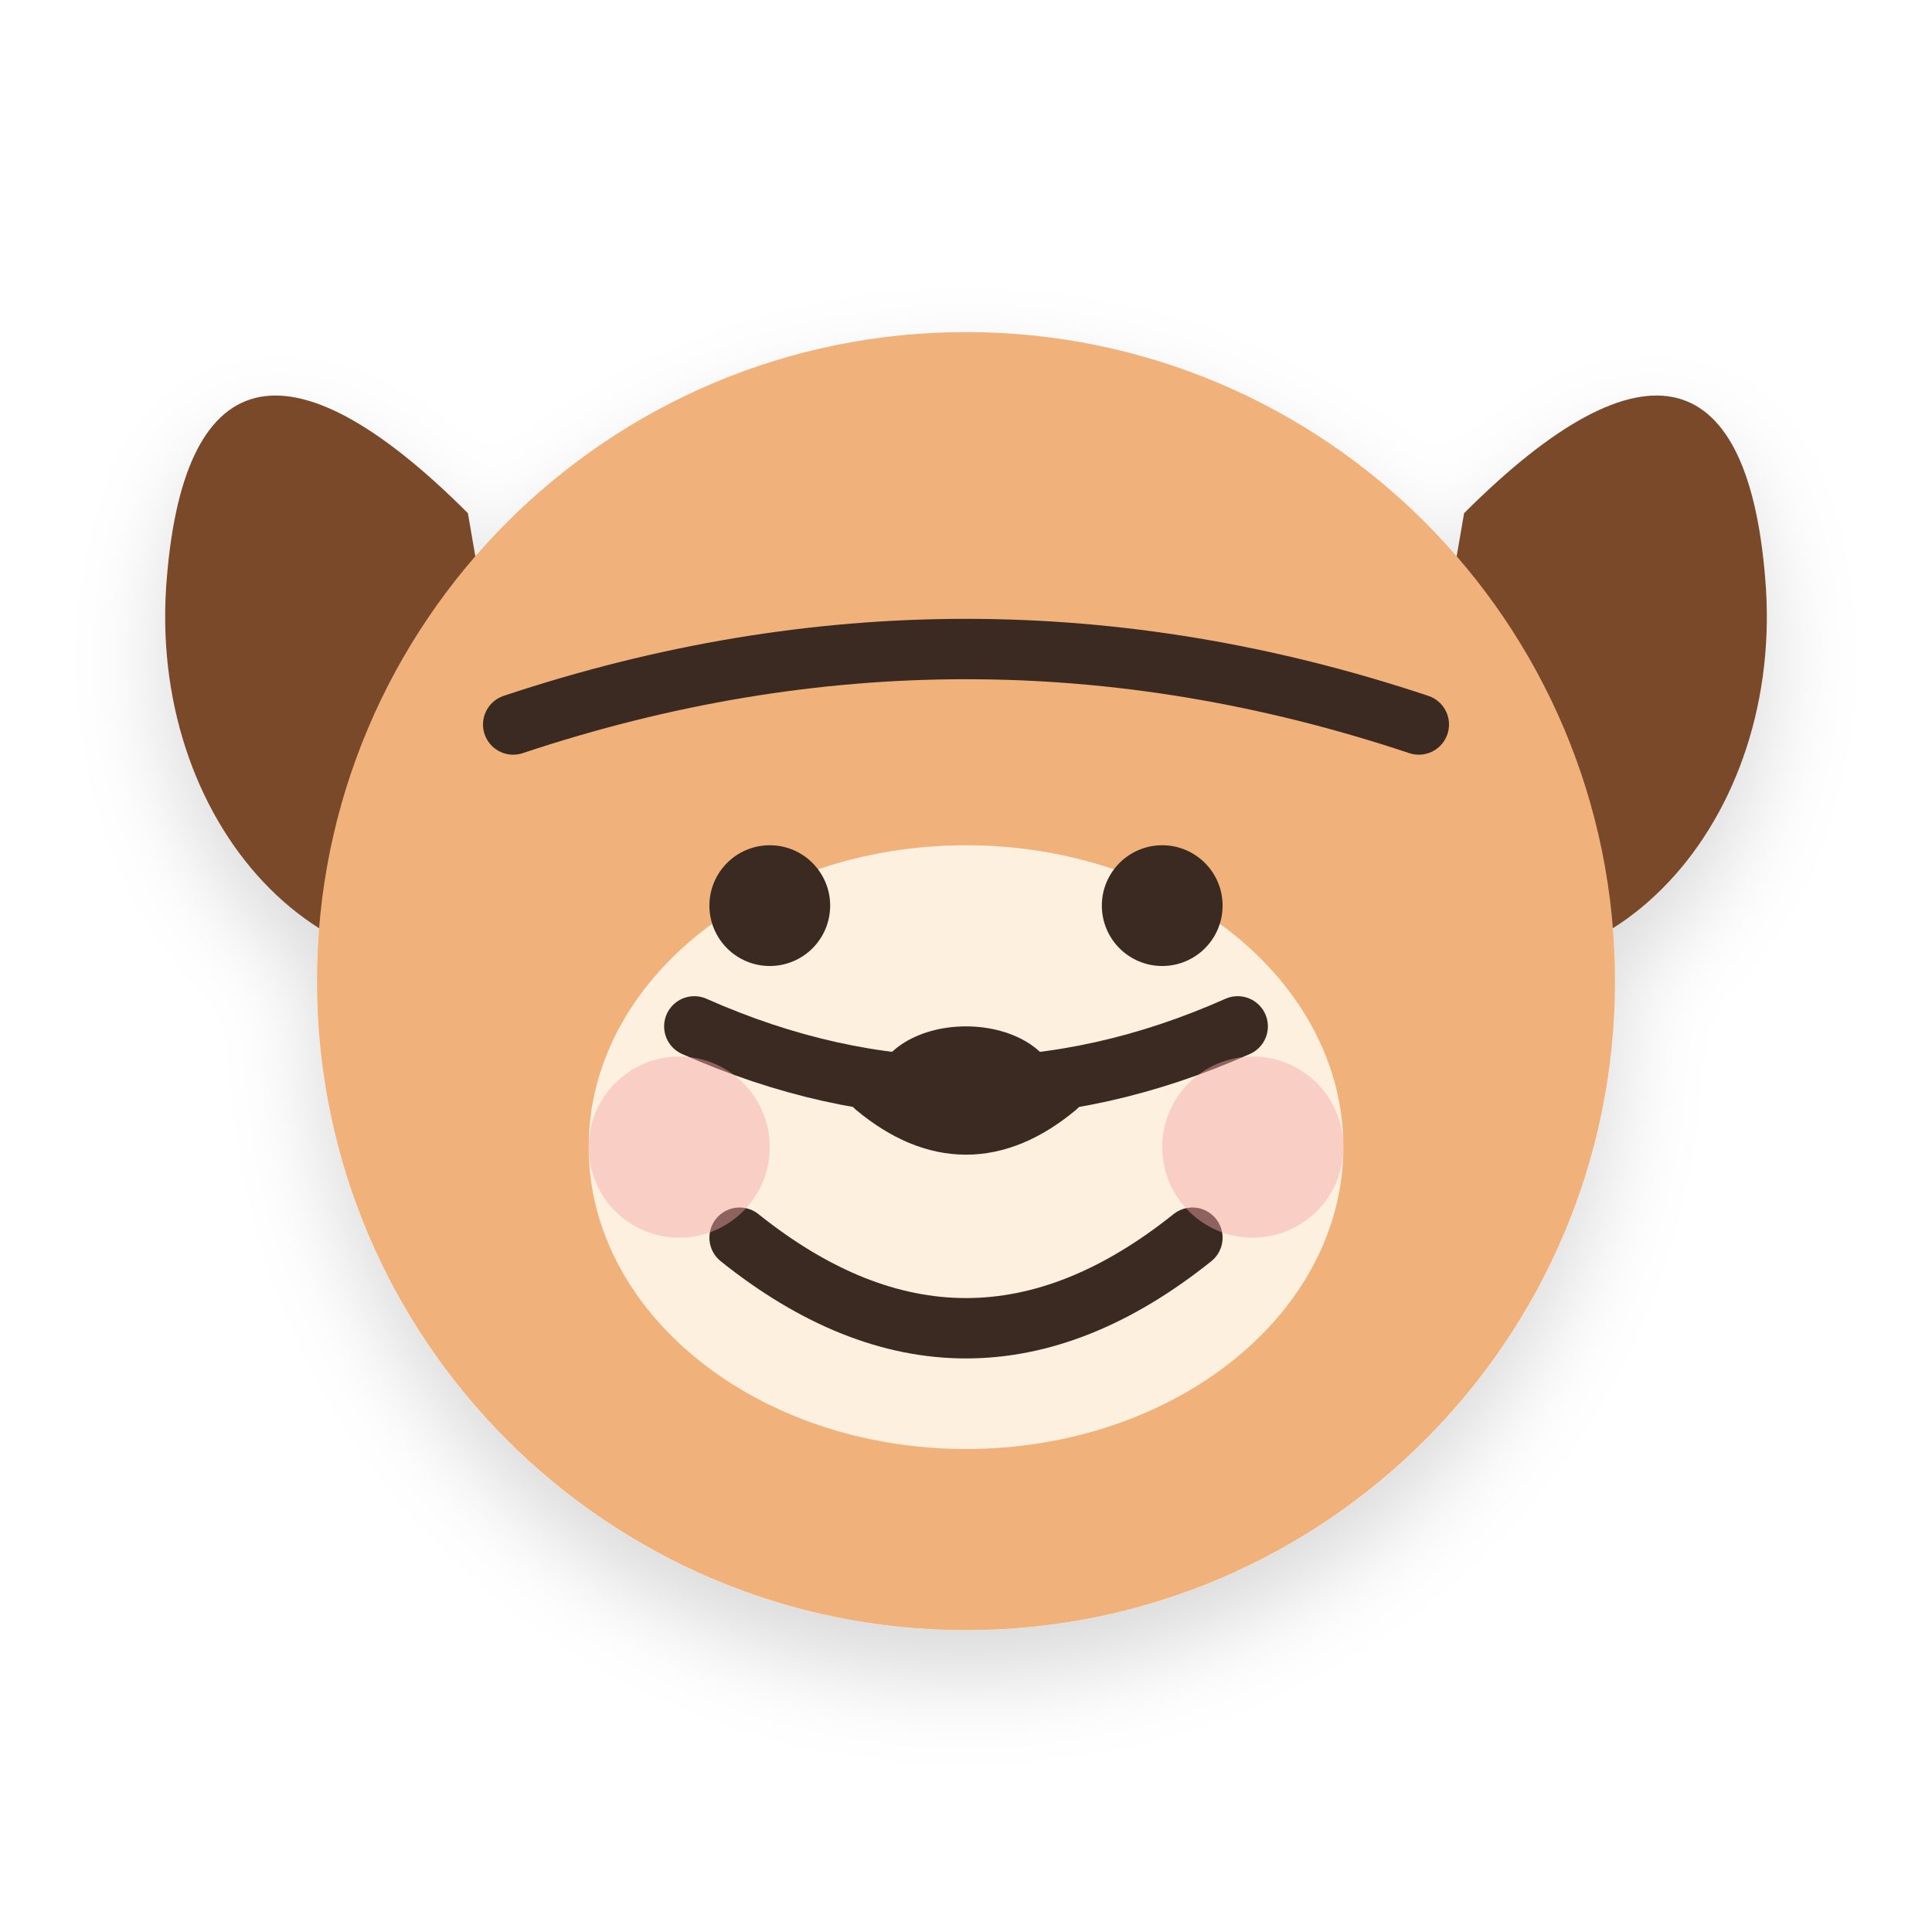
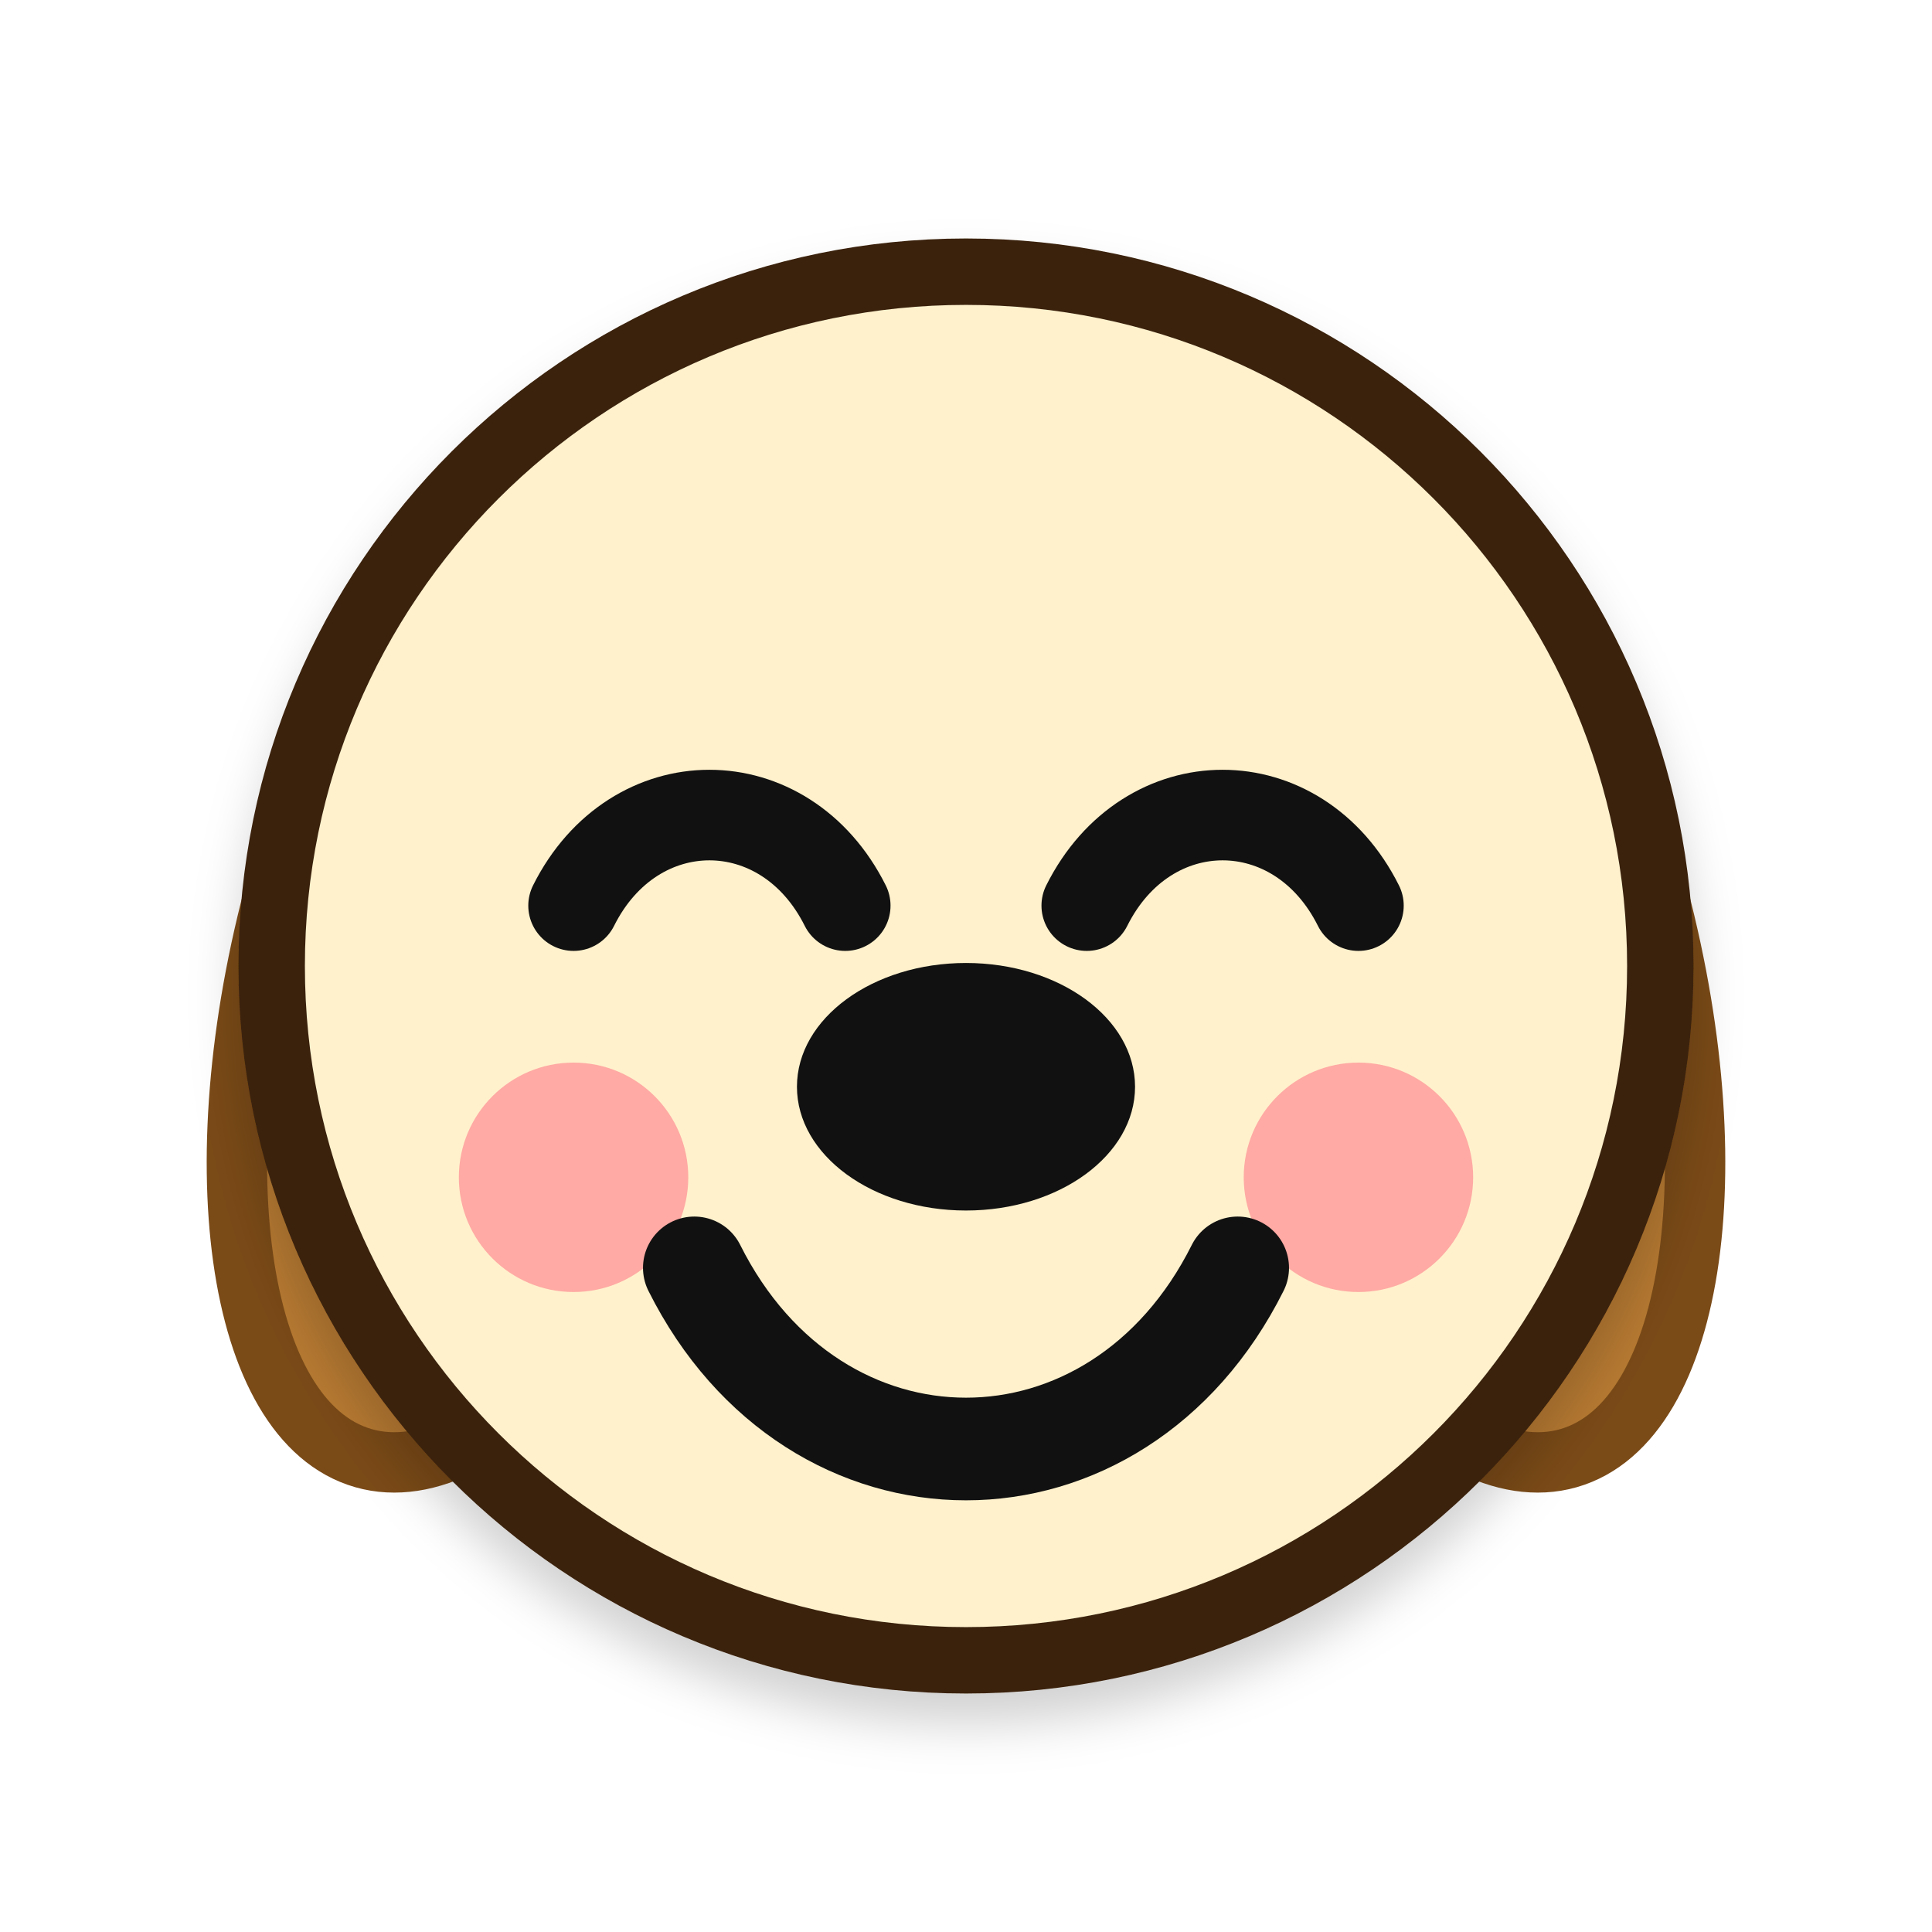
- <svg xmlns="http://www.w3.org/2000/svg" width="128" height="128" viewBox="0 0 128 128" role="img" aria-label="좋음">
+ <svg xmlns="http://www.w3.org/2000/svg" width="64" height="64" viewBox="0 0 64 64" role="img" aria-labelledby="title">
  <defs>
-     <filter id="shadow" x="-20%" y="-20%" width="140%" height="140%">
-       <feDropShadow dx="0" dy="3" stdDeviation="3" flood-opacity="0.15" />
+     <filter id="softShadow" x="-20%" y="-20%" width="140%" height="140%">
+       <feDropShadow dx="0" dy="1" stdDeviation="0.8" flood-opacity="0.18" />
    </filter>
  </defs>
-   <g filter="url(#shadow)">
-     <path d="M31 34 C19 22 12 24 11 39 C10 55 22 68 36 63 Z" fill="#7A4A2A" />
-     <path d="M97 34 C109 22 116 24 117 39 C118 55 106 68 92 63 Z" fill="#7A4A2A" />
-     <circle cx="64" cy="65" r="43" fill="#F0B27A" />
-     <ellipse cx="64" cy="76" rx="25" ry="20" fill="#FFF3E3" opacity="0.95" />
-     <circle cx="51" cy="60" r="4" fill="#3A2A22" />
-     <circle cx="77" cy="60" r="4" fill="#3A2A22" />
-     <path d="M34 48 Q64 38 94 48" stroke="#3A2A22" stroke-width="4" stroke-linecap="round" fill="none" />
-     <path d="M46 68 Q64 76 82 68" stroke="#3A2A22" stroke-width="4" stroke-linecap="round" fill="none" />
-     <path d="M58 72 Q64 77 70 72" stroke="#3A2A22" stroke-width="4" stroke-linecap="round" fill="none" />
-     <ellipse cx="64" cy="72" rx="6" ry="4" fill="#3A2A22" />
-     <path d="M49 82 Q64 94 79 82" stroke="#3A2A22" stroke-width="4" stroke-linecap="round" fill="none" />
-     <circle cx="45" cy="76" r="6" fill="#F5A6A6" opacity="0.45" />
-     <circle cx="83" cy="76" r="6" fill="#F5A6A6" opacity="0.45" />
-   </g>
+   <ellipse cx="17" cy="31" rx="8" ry="18" fill="#B77A32" stroke="#7A4A17" stroke-width="2" transform="rotate(16 17 31)" />
+   <ellipse cx="47" cy="31" rx="8" ry="18" fill="#B77A32" stroke="#7A4A17" stroke-width="2" transform="rotate(-16 47 31)" />
+   <circle cx="32" cy="32" r="23" fill="#FFF1CC" stroke="#3A2410" stroke-width="2.2" filter="url(#softShadow)" />
+   <path d="M19 30 C21 26, 26 26, 28 30" fill="none" stroke="#111" stroke-width="3" stroke-linecap="round" />
+   <path d="M36 30 C38 26, 43 26, 45 30" fill="none" stroke="#111" stroke-width="3" stroke-linecap="round" />
+   <circle cx="19" cy="39" r="3.8" fill="#FF9B9B" opacity="0.82" />
+   <circle cx="45" cy="39" r="3.8" fill="#FF9B9B" opacity="0.82" />
+   <ellipse cx="32" cy="36" rx="5.6" ry="4.1" fill="#111" />
+   <path d="M23 42 C27 50, 37 50, 41 42" fill="none" stroke="#111" stroke-width="3.4" stroke-linecap="round" />
</svg>
